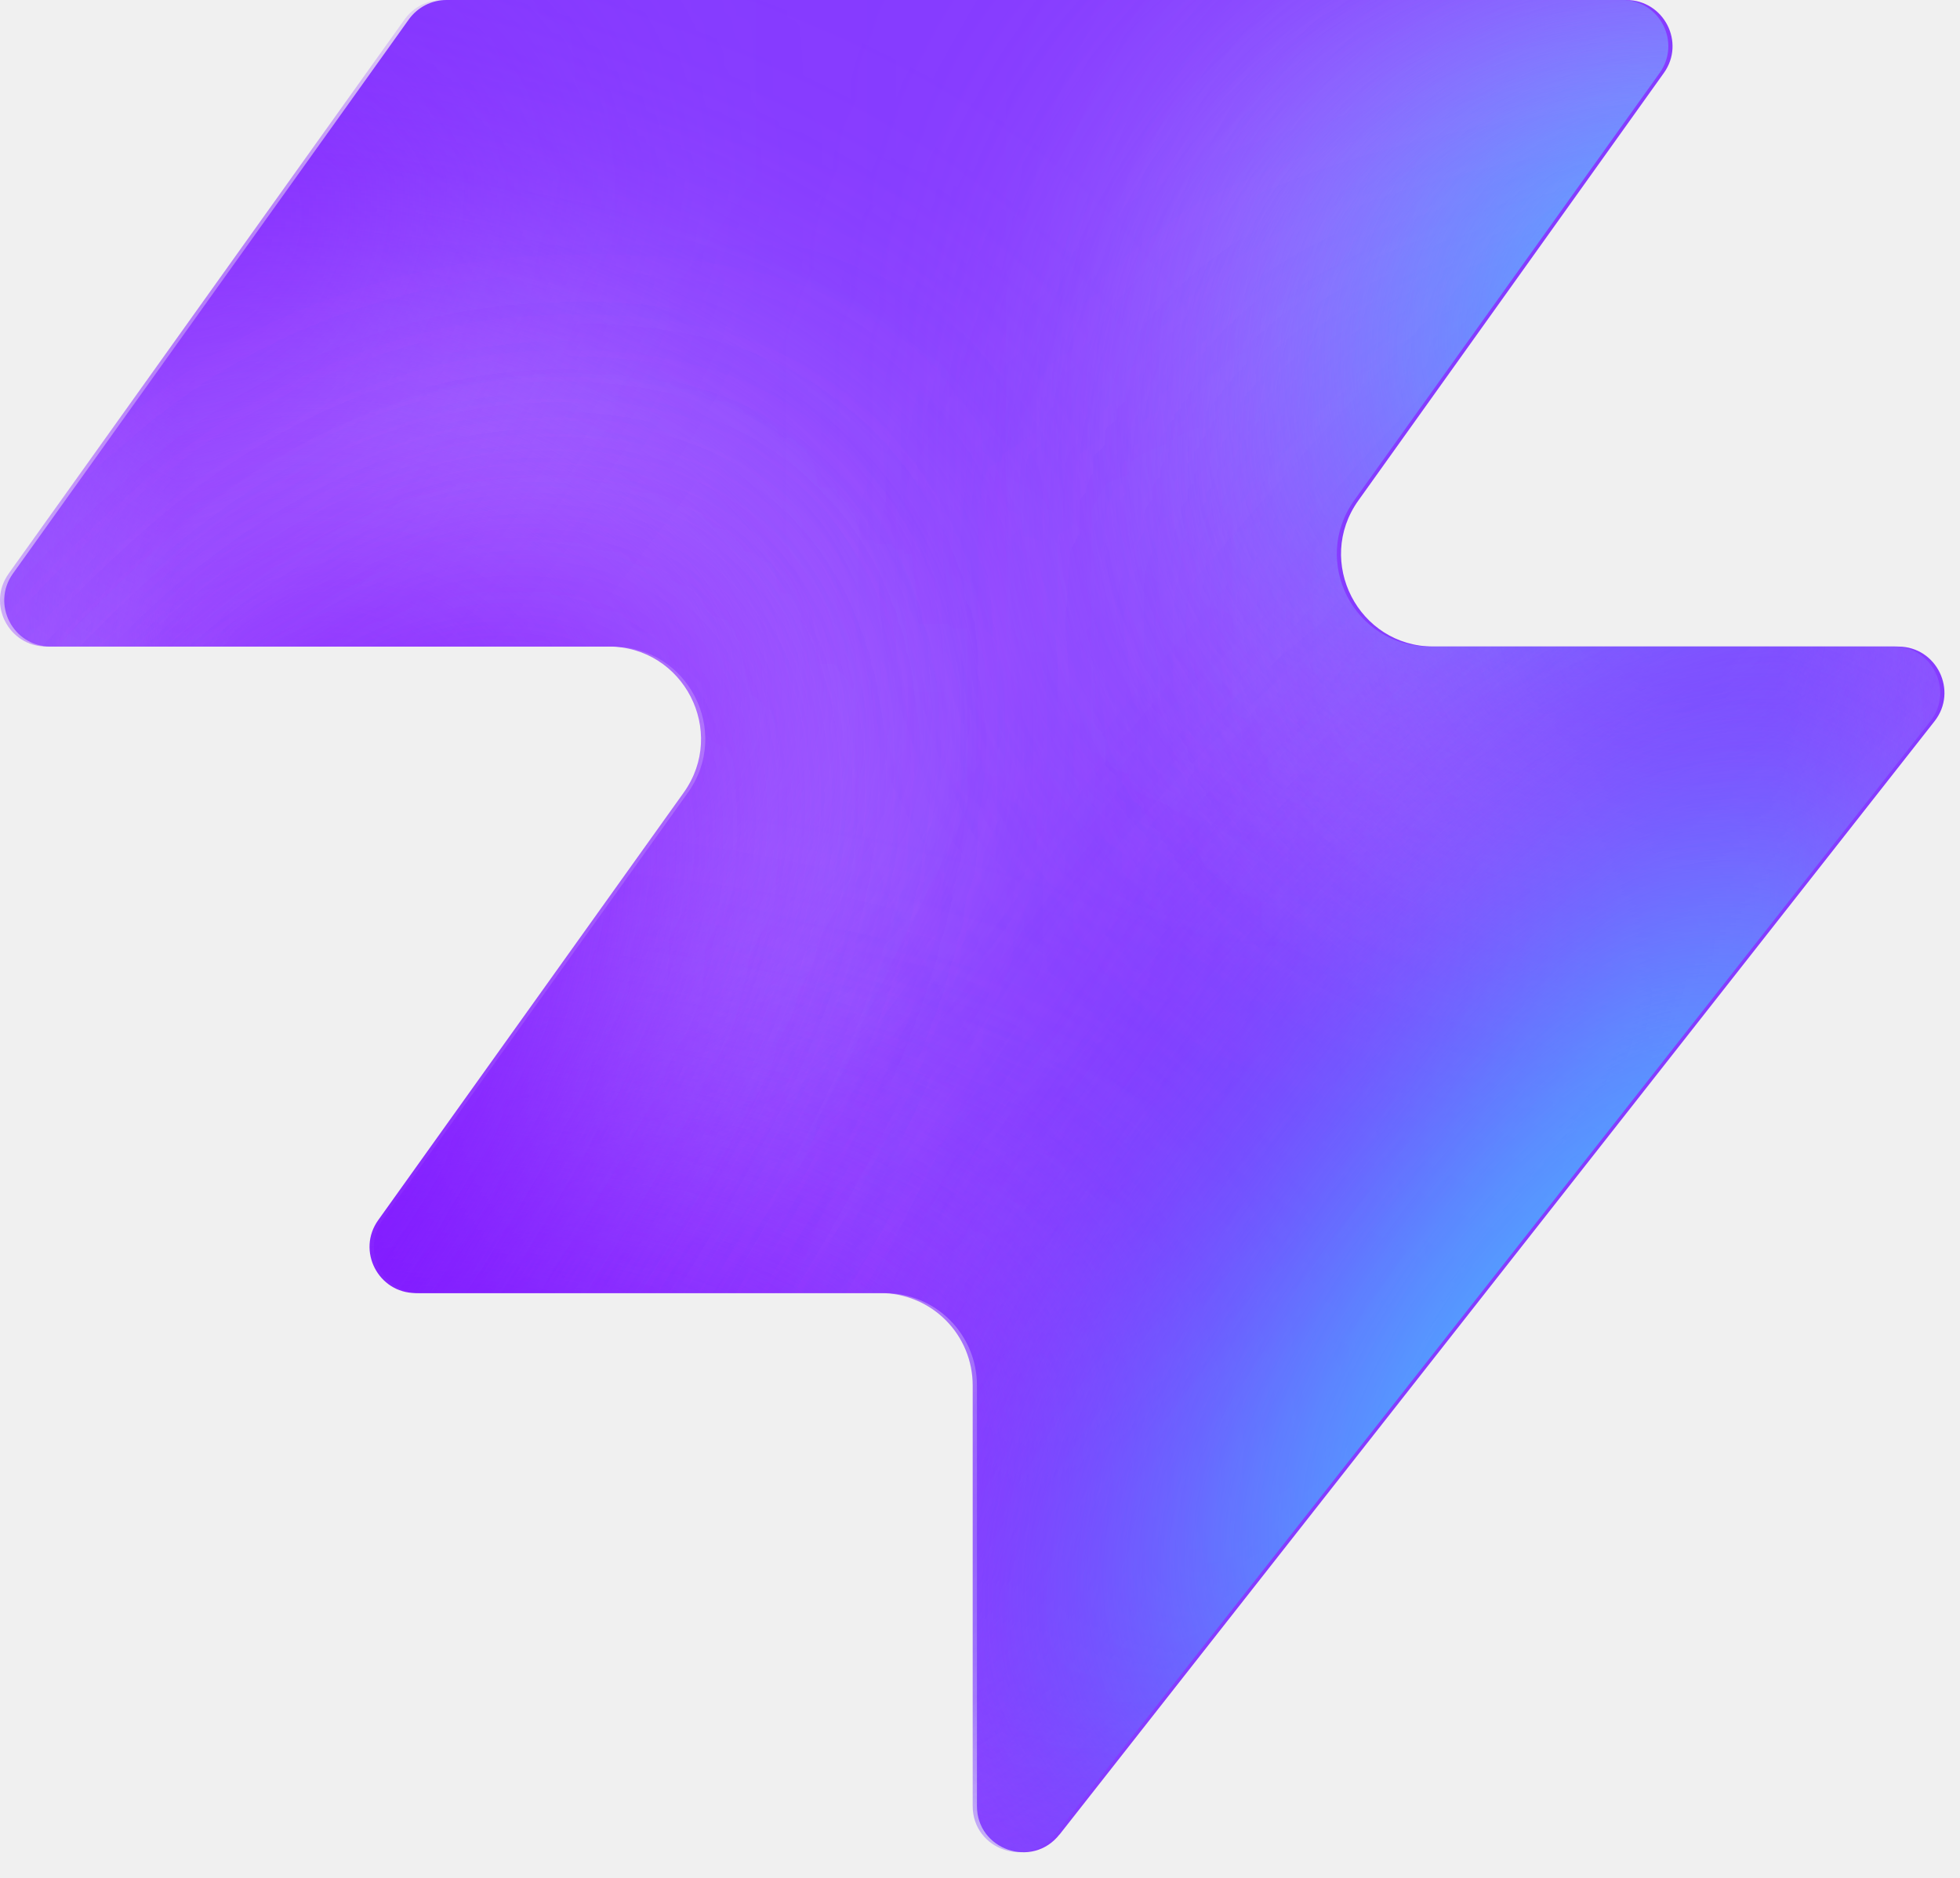
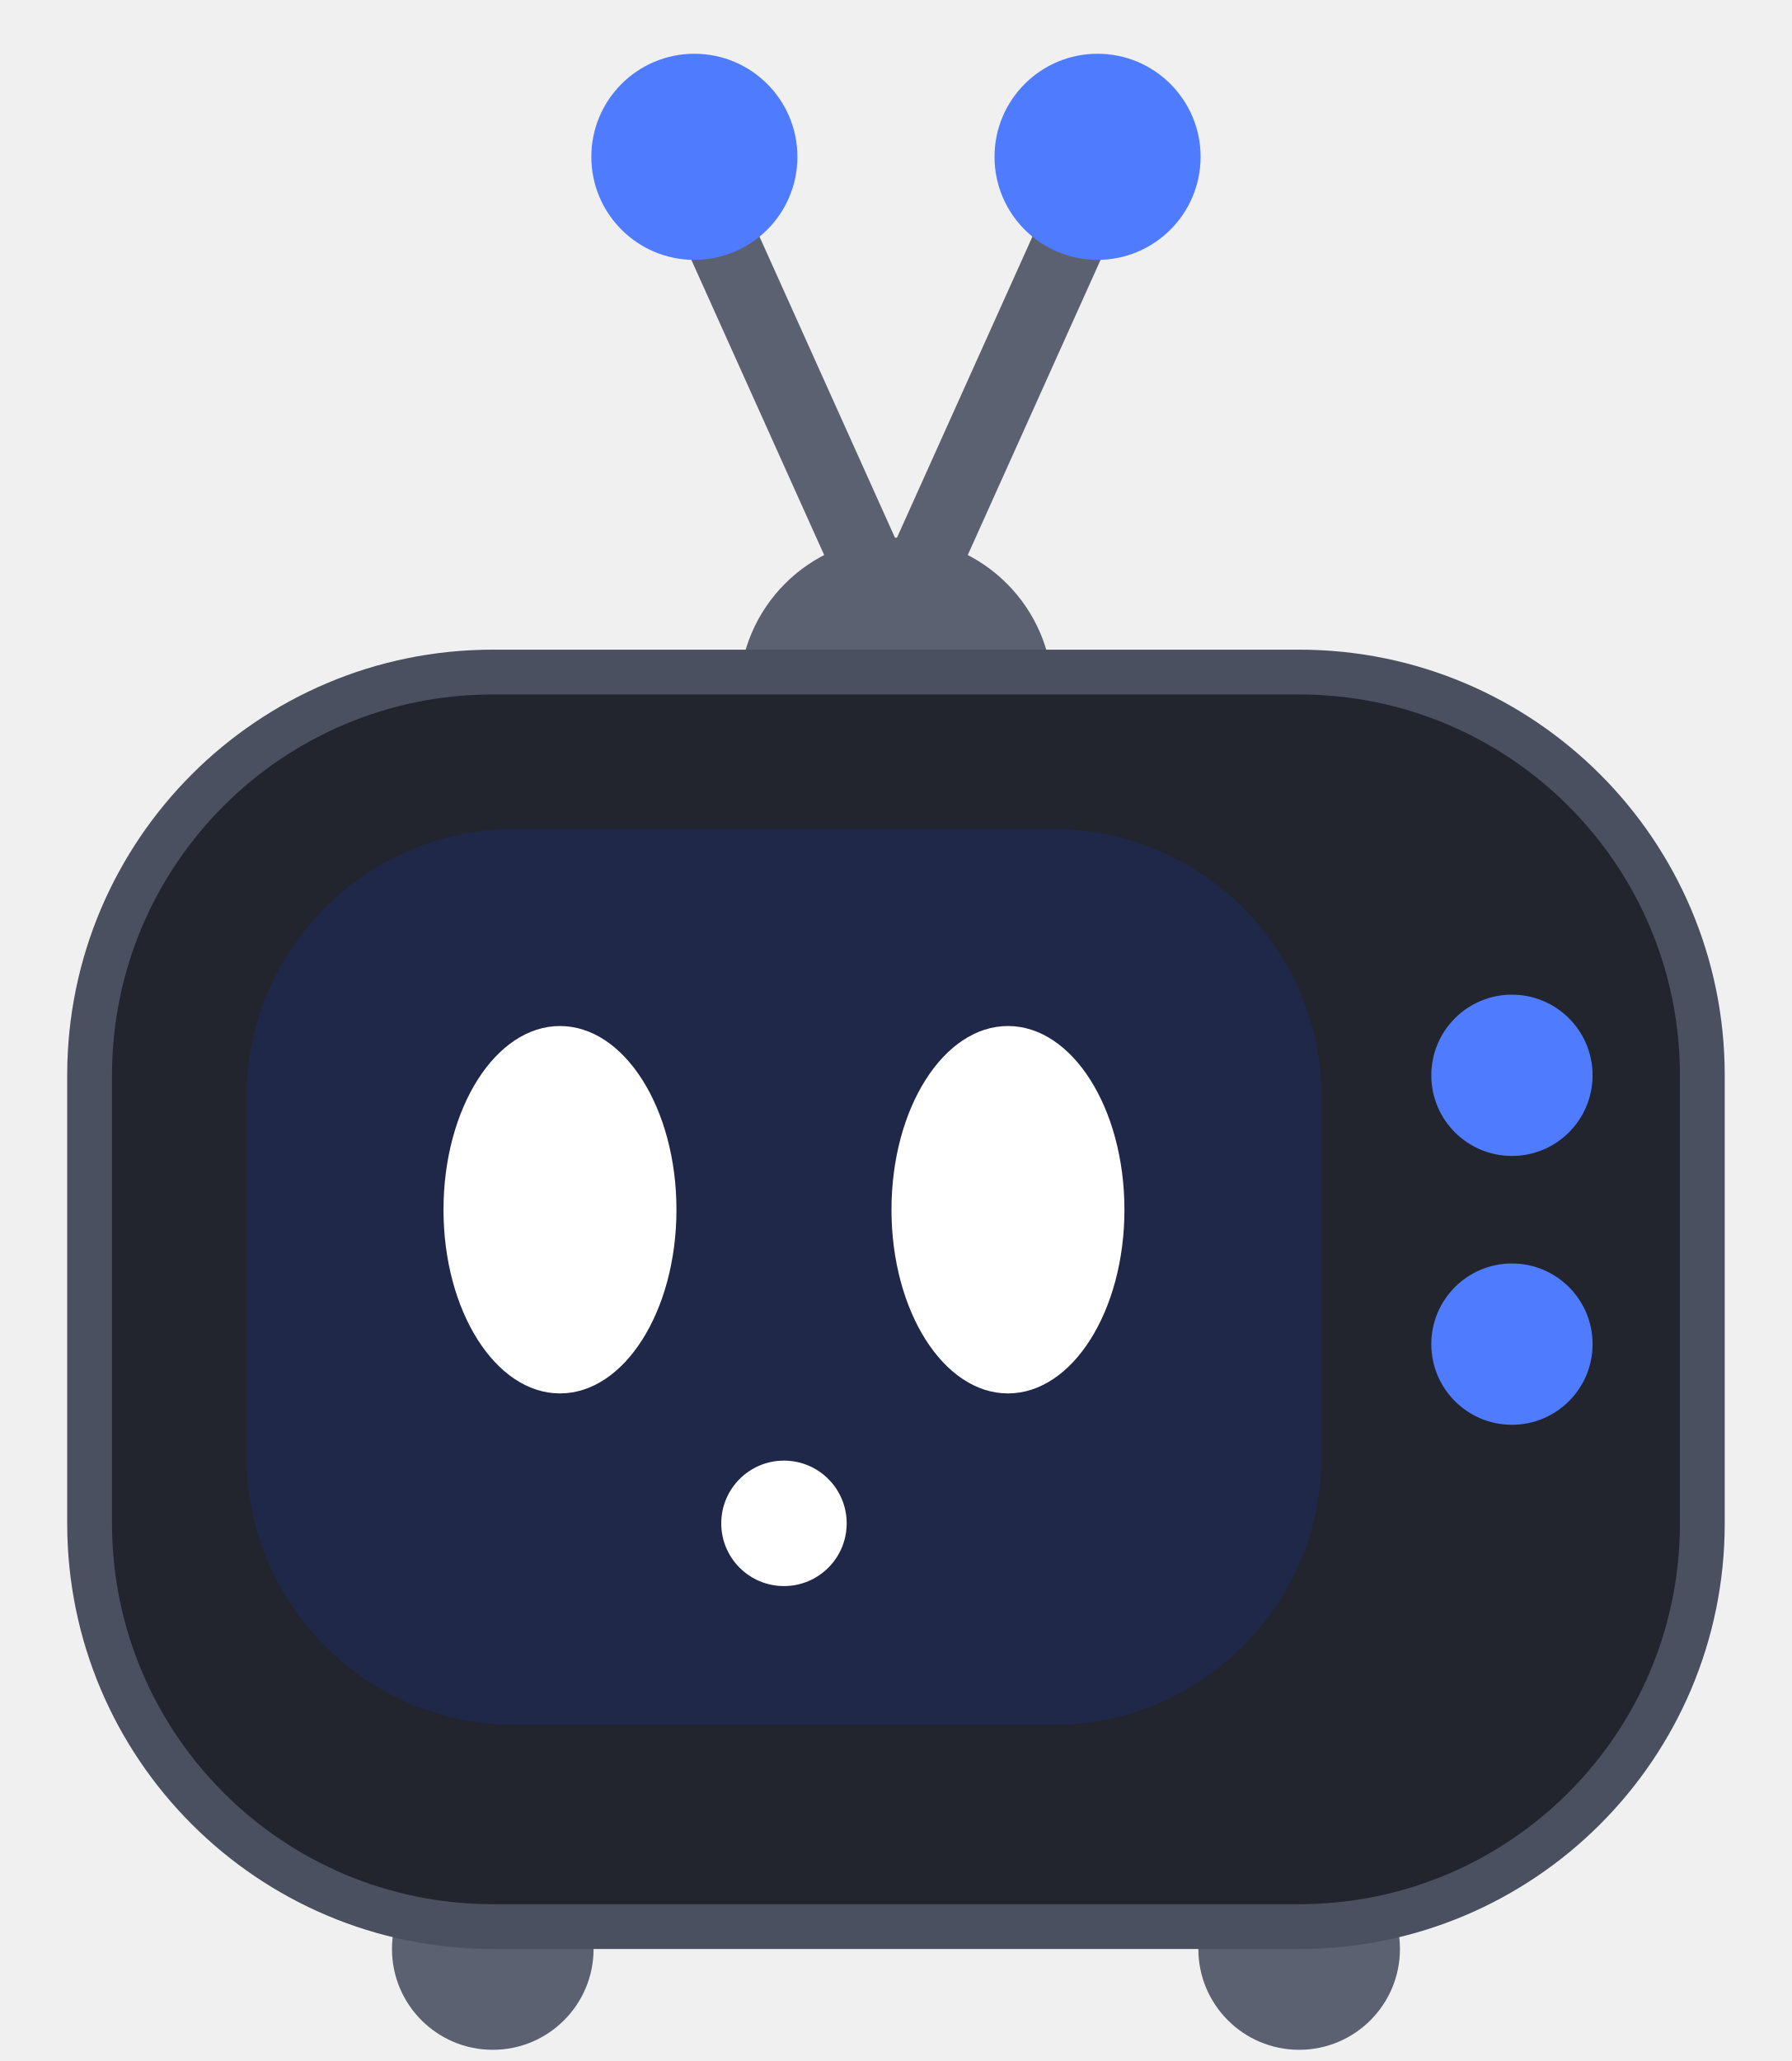
- <svg xmlns="http://www.w3.org/2000/svg" width="48" height="46" fill="none" viewBox="0 0 48 46">
-   <path fill="#863bff" d="M25.946 44.938c-.664.845-2.021.375-2.021-.698V33.937a2.26 2.26 0 0 0-2.262-2.262H10.287c-.92 0-1.456-1.04-.92-1.788l7.48-10.471c1.07-1.497 0-3.578-1.842-3.578H1.237c-.92 0-1.456-1.04-.92-1.788L10.013.474c.214-.297.556-.474.92-.474h28.894c.92 0 1.456 1.04.92 1.788l-7.48 10.471c-1.07 1.498 0 3.579 1.842 3.579h11.377c.943 0 1.473 1.088.89 1.83L25.947 44.94z" style="fill:#863bff;fill:color(display-p3 .525 .23 1);fill-opacity:1" />
-   <mask id="a" width="48" height="46" x="0" y="0" maskUnits="userSpaceOnUse" style="mask-type:alpha">
-     <path fill="#000" d="M25.842 44.938c-.664.844-2.021.375-2.021-.698V33.937a2.26 2.26 0 0 0-2.262-2.262H10.183c-.92 0-1.456-1.04-.92-1.788l7.48-10.471c1.07-1.498 0-3.579-1.842-3.579H1.133c-.92 0-1.456-1.04-.92-1.787L9.91.473c.214-.297.556-.474.92-.474h28.894c.92 0 1.456 1.04.92 1.788l-7.48 10.471c-1.07 1.498 0 3.578 1.842 3.578h11.377c.943 0 1.473 1.088.89 1.832L25.843 44.94z" style="fill:#000;fill-opacity:1" />
-   </mask>
-   <g mask="url(#a)">
-     <g filter="url(#b)">
-       <ellipse cx="5.508" cy="14.704" fill="#ede6ff" rx="5.508" ry="14.704" style="fill:#ede6ff;fill:color(display-p3 .927 .903 1);fill-opacity:1" transform="matrix(.00324 1 1 -.00324 -4.47 31.516)" />
-     </g>
-     <g filter="url(#c)">
-       <ellipse cx="10.399" cy="29.851" fill="#ede6ff" rx="10.399" ry="29.851" style="fill:#ede6ff;fill:color(display-p3 .927 .903 1);fill-opacity:1" transform="matrix(.00324 1 1 -.00324 -39.328 7.883)" />
-     </g>
-     <g filter="url(#d)">
-       <ellipse cx="5.508" cy="30.487" fill="#7e14ff" rx="5.508" ry="30.487" style="fill:#7e14ff;fill:color(display-p3 .492 .077 1);fill-opacity:1" transform="rotate(89.814 -25.913 -14.639)scale(1 -1)" />
-     </g>
-     <g filter="url(#e)">
-       <ellipse cx="5.508" cy="30.599" fill="#7e14ff" rx="5.508" ry="30.599" style="fill:#7e14ff;fill:color(display-p3 .492 .077 1);fill-opacity:1" transform="rotate(89.814 -32.644 -3.334)scale(1 -1)" />
-     </g>
-     <g filter="url(#f)">
-       <ellipse cx="5.508" cy="30.599" fill="#7e14ff" rx="5.508" ry="30.599" style="fill:#7e14ff;fill:color(display-p3 .492 .077 1);fill-opacity:1" transform="matrix(.00324 1 1 -.00324 -34.34 30.47)" />
-     </g>
-     <g filter="url(#g)">
-       <ellipse cx="14.072" cy="22.078" fill="#ede6ff" rx="14.072" ry="22.078" style="fill:#ede6ff;fill:color(display-p3 .927 .903 1);fill-opacity:1" transform="rotate(93.35 24.506 48.493)scale(-1 1)" />
-     </g>
-     <g filter="url(#h)">
-       <ellipse cx="3.47" cy="21.501" fill="#7e14ff" rx="3.47" ry="21.501" style="fill:#7e14ff;fill:color(display-p3 .492 .077 1);fill-opacity:1" transform="rotate(89.009 28.708 47.59)scale(-1 1)" />
-     </g>
-     <g filter="url(#i)">
-       <ellipse cx="3.47" cy="21.501" fill="#7e14ff" rx="3.47" ry="21.501" style="fill:#7e14ff;fill:color(display-p3 .492 .077 1);fill-opacity:1" transform="rotate(89.009 28.708 47.59)scale(-1 1)" />
-     </g>
-     <g filter="url(#j)">
-       <ellipse cx=".387" cy="8.972" fill="#7e14ff" rx="4.407" ry="29.108" style="fill:#7e14ff;fill:color(display-p3 .492 .077 1);fill-opacity:1" transform="rotate(39.51 .387 8.972)" />
-     </g>
-     <g filter="url(#k)">
-       <ellipse cx="47.523" cy="-6.092" fill="#7e14ff" rx="4.407" ry="29.108" style="fill:#7e14ff;fill:color(display-p3 .492 .077 1);fill-opacity:1" transform="rotate(37.892 47.523 -6.092)" />
-     </g>
-     <g filter="url(#l)">
-       <ellipse cx="41.412" cy="6.333" fill="#47bfff" rx="5.971" ry="9.665" style="fill:#47bfff;fill:color(display-p3 .28 .748 1);fill-opacity:1" transform="rotate(37.892 41.412 6.333)" />
-     </g>
-     <g filter="url(#m)">
-       <ellipse cx="-1.879" cy="38.332" fill="#7e14ff" rx="4.407" ry="29.108" style="fill:#7e14ff;fill:color(display-p3 .492 .077 1);fill-opacity:1" transform="rotate(37.892 -1.88 38.332)" />
-     </g>
-     <g filter="url(#n)">
-       <ellipse cx="-1.879" cy="38.332" fill="#7e14ff" rx="4.407" ry="29.108" style="fill:#7e14ff;fill:color(display-p3 .492 .077 1);fill-opacity:1" transform="rotate(37.892 -1.88 38.332)" />
-     </g>
-     <g filter="url(#o)">
-       <ellipse cx="35.651" cy="29.907" fill="#7e14ff" rx="4.407" ry="29.108" style="fill:#7e14ff;fill:color(display-p3 .492 .077 1);fill-opacity:1" transform="rotate(37.892 35.651 29.907)" />
-     </g>
-     <g filter="url(#p)">
-       <ellipse cx="38.418" cy="32.4" fill="#47bfff" rx="5.971" ry="15.297" style="fill:#47bfff;fill:color(display-p3 .28 .748 1);fill-opacity:1" transform="rotate(37.892 38.418 32.4)" />
-     </g>
+ <svg xmlns="http://www.w3.org/2000/svg" viewBox="10 2 80 92" width="80" height="92">
+   <g stroke="#5b6170" stroke-width="3.2" stroke-linecap="round">
+     <path d="M50 30 L41 10" />
+     <path d="M50 30 L59 10" />
  </g>
-   <defs>
-     <filter id="b" width="60.045" height="41.654" x="-19.77" y="16.149" color-interpolation-filters="sRGB" filterUnits="userSpaceOnUse">
-       <feFlood flood-opacity="0" result="BackgroundImageFix" />
-       <feBlend in="SourceGraphic" in2="BackgroundImageFix" result="shape" />
-       <feGaussianBlur result="effect1_foregroundBlur_2002_17158" stdDeviation="7.659" />
-     </filter>
-     <filter id="c" width="90.34" height="51.437" x="-54.613" y="-7.533" color-interpolation-filters="sRGB" filterUnits="userSpaceOnUse">
-       <feFlood flood-opacity="0" result="BackgroundImageFix" />
-       <feBlend in="SourceGraphic" in2="BackgroundImageFix" result="shape" />
-       <feGaussianBlur result="effect1_foregroundBlur_2002_17158" stdDeviation="7.659" />
-     </filter>
-     <filter id="d" width="79.355" height="29.4" x="-49.64" y="2.03" color-interpolation-filters="sRGB" filterUnits="userSpaceOnUse">
-       <feFlood flood-opacity="0" result="BackgroundImageFix" />
-       <feBlend in="SourceGraphic" in2="BackgroundImageFix" result="shape" />
-       <feGaussianBlur result="effect1_foregroundBlur_2002_17158" stdDeviation="4.596" />
-     </filter>
-     <filter id="e" width="79.579" height="29.4" x="-45.045" y="20.029" color-interpolation-filters="sRGB" filterUnits="userSpaceOnUse">
-       <feFlood flood-opacity="0" result="BackgroundImageFix" />
-       <feBlend in="SourceGraphic" in2="BackgroundImageFix" result="shape" />
-       <feGaussianBlur result="effect1_foregroundBlur_2002_17158" stdDeviation="4.596" />
-     </filter>
-     <filter id="f" width="79.579" height="29.4" x="-43.513" y="21.178" color-interpolation-filters="sRGB" filterUnits="userSpaceOnUse">
-       <feFlood flood-opacity="0" result="BackgroundImageFix" />
-       <feBlend in="SourceGraphic" in2="BackgroundImageFix" result="shape" />
-       <feGaussianBlur result="effect1_foregroundBlur_2002_17158" stdDeviation="4.596" />
-     </filter>
-     <filter id="g" width="74.749" height="58.852" x="15.756" y="-17.901" color-interpolation-filters="sRGB" filterUnits="userSpaceOnUse">
-       <feFlood flood-opacity="0" result="BackgroundImageFix" />
-       <feBlend in="SourceGraphic" in2="BackgroundImageFix" result="shape" />
-       <feGaussianBlur result="effect1_foregroundBlur_2002_17158" stdDeviation="7.659" />
-     </filter>
-     <filter id="h" width="61.377" height="25.362" x="23.548" y="2.284" color-interpolation-filters="sRGB" filterUnits="userSpaceOnUse">
-       <feFlood flood-opacity="0" result="BackgroundImageFix" />
-       <feBlend in="SourceGraphic" in2="BackgroundImageFix" result="shape" />
-       <feGaussianBlur result="effect1_foregroundBlur_2002_17158" stdDeviation="4.596" />
-     </filter>
-     <filter id="i" width="61.377" height="25.362" x="23.548" y="2.284" color-interpolation-filters="sRGB" filterUnits="userSpaceOnUse">
-       <feFlood flood-opacity="0" result="BackgroundImageFix" />
-       <feBlend in="SourceGraphic" in2="BackgroundImageFix" result="shape" />
-       <feGaussianBlur result="effect1_foregroundBlur_2002_17158" stdDeviation="4.596" />
-     </filter>
-     <filter id="j" width="56.045" height="63.649" x="-27.636" y="-22.853" color-interpolation-filters="sRGB" filterUnits="userSpaceOnUse">
-       <feFlood flood-opacity="0" result="BackgroundImageFix" />
-       <feBlend in="SourceGraphic" in2="BackgroundImageFix" result="shape" />
-       <feGaussianBlur result="effect1_foregroundBlur_2002_17158" stdDeviation="4.596" />
-     </filter>
-     <filter id="k" width="54.814" height="64.646" x="20.116" y="-38.415" color-interpolation-filters="sRGB" filterUnits="userSpaceOnUse">
-       <feFlood flood-opacity="0" result="BackgroundImageFix" />
-       <feBlend in="SourceGraphic" in2="BackgroundImageFix" result="shape" />
-       <feGaussianBlur result="effect1_foregroundBlur_2002_17158" stdDeviation="4.596" />
-     </filter>
-     <filter id="l" width="33.541" height="35.313" x="24.641" y="-11.323" color-interpolation-filters="sRGB" filterUnits="userSpaceOnUse">
-       <feFlood flood-opacity="0" result="BackgroundImageFix" />
-       <feBlend in="SourceGraphic" in2="BackgroundImageFix" result="shape" />
-       <feGaussianBlur result="effect1_foregroundBlur_2002_17158" stdDeviation="4.596" />
-     </filter>
-     <filter id="m" width="54.814" height="64.646" x="-29.286" y="6.009" color-interpolation-filters="sRGB" filterUnits="userSpaceOnUse">
-       <feFlood flood-opacity="0" result="BackgroundImageFix" />
-       <feBlend in="SourceGraphic" in2="BackgroundImageFix" result="shape" />
-       <feGaussianBlur result="effect1_foregroundBlur_2002_17158" stdDeviation="4.596" />
-     </filter>
-     <filter id="n" width="54.814" height="64.646" x="-29.286" y="6.009" color-interpolation-filters="sRGB" filterUnits="userSpaceOnUse">
-       <feFlood flood-opacity="0" result="BackgroundImageFix" />
-       <feBlend in="SourceGraphic" in2="BackgroundImageFix" result="shape" />
-       <feGaussianBlur result="effect1_foregroundBlur_2002_17158" stdDeviation="4.596" />
-     </filter>
-     <filter id="o" width="54.814" height="64.646" x="8.244" y="-2.416" color-interpolation-filters="sRGB" filterUnits="userSpaceOnUse">
-       <feFlood flood-opacity="0" result="BackgroundImageFix" />
-       <feBlend in="SourceGraphic" in2="BackgroundImageFix" result="shape" />
-       <feGaussianBlur result="effect1_foregroundBlur_2002_17158" stdDeviation="4.596" />
-     </filter>
-     <filter id="p" width="39.409" height="43.623" x="18.713" y="10.588" color-interpolation-filters="sRGB" filterUnits="userSpaceOnUse">
-       <feFlood flood-opacity="0" result="BackgroundImageFix" />
-       <feBlend in="SourceGraphic" in2="BackgroundImageFix" result="shape" />
-       <feGaussianBlur result="effect1_foregroundBlur_2002_17158" stdDeviation="4.596" />
-     </filter>
-   </defs>
+   <circle cx="41" cy="9" r="4.6" fill="#4f7bff" />
+   <circle cx="59" cy="9" r="4.6" fill="#4f7bff" />
+   <circle cx="50" cy="33" r="7" fill="#5b6170" />
+   <circle cx="32" cy="89" r="4.5" fill="#5b6170" />
+   <circle cx="68" cy="89" r="4.5" fill="#5b6170" />
+   <rect x="14" y="32" width="72" height="56" rx="18" fill="#22252e" stroke="#4a5060" stroke-width="2" />
+   <rect x="21" y="39" width="48" height="40" rx="12" fill="#1f2849" />
+   <ellipse cx="35" cy="56" rx="5.2" ry="8.2" fill="#fff" />
+   <ellipse cx="55" cy="56" rx="5.2" ry="8.2" fill="#fff" />
+   <circle cx="45" cy="70" r="2.8" fill="#fff" />
+   <circle cx="77.5" cy="50" r="3.6" fill="#4f7bff" />
+   <circle cx="77.5" cy="62" r="3.6" fill="#4f7bff" />
</svg>
